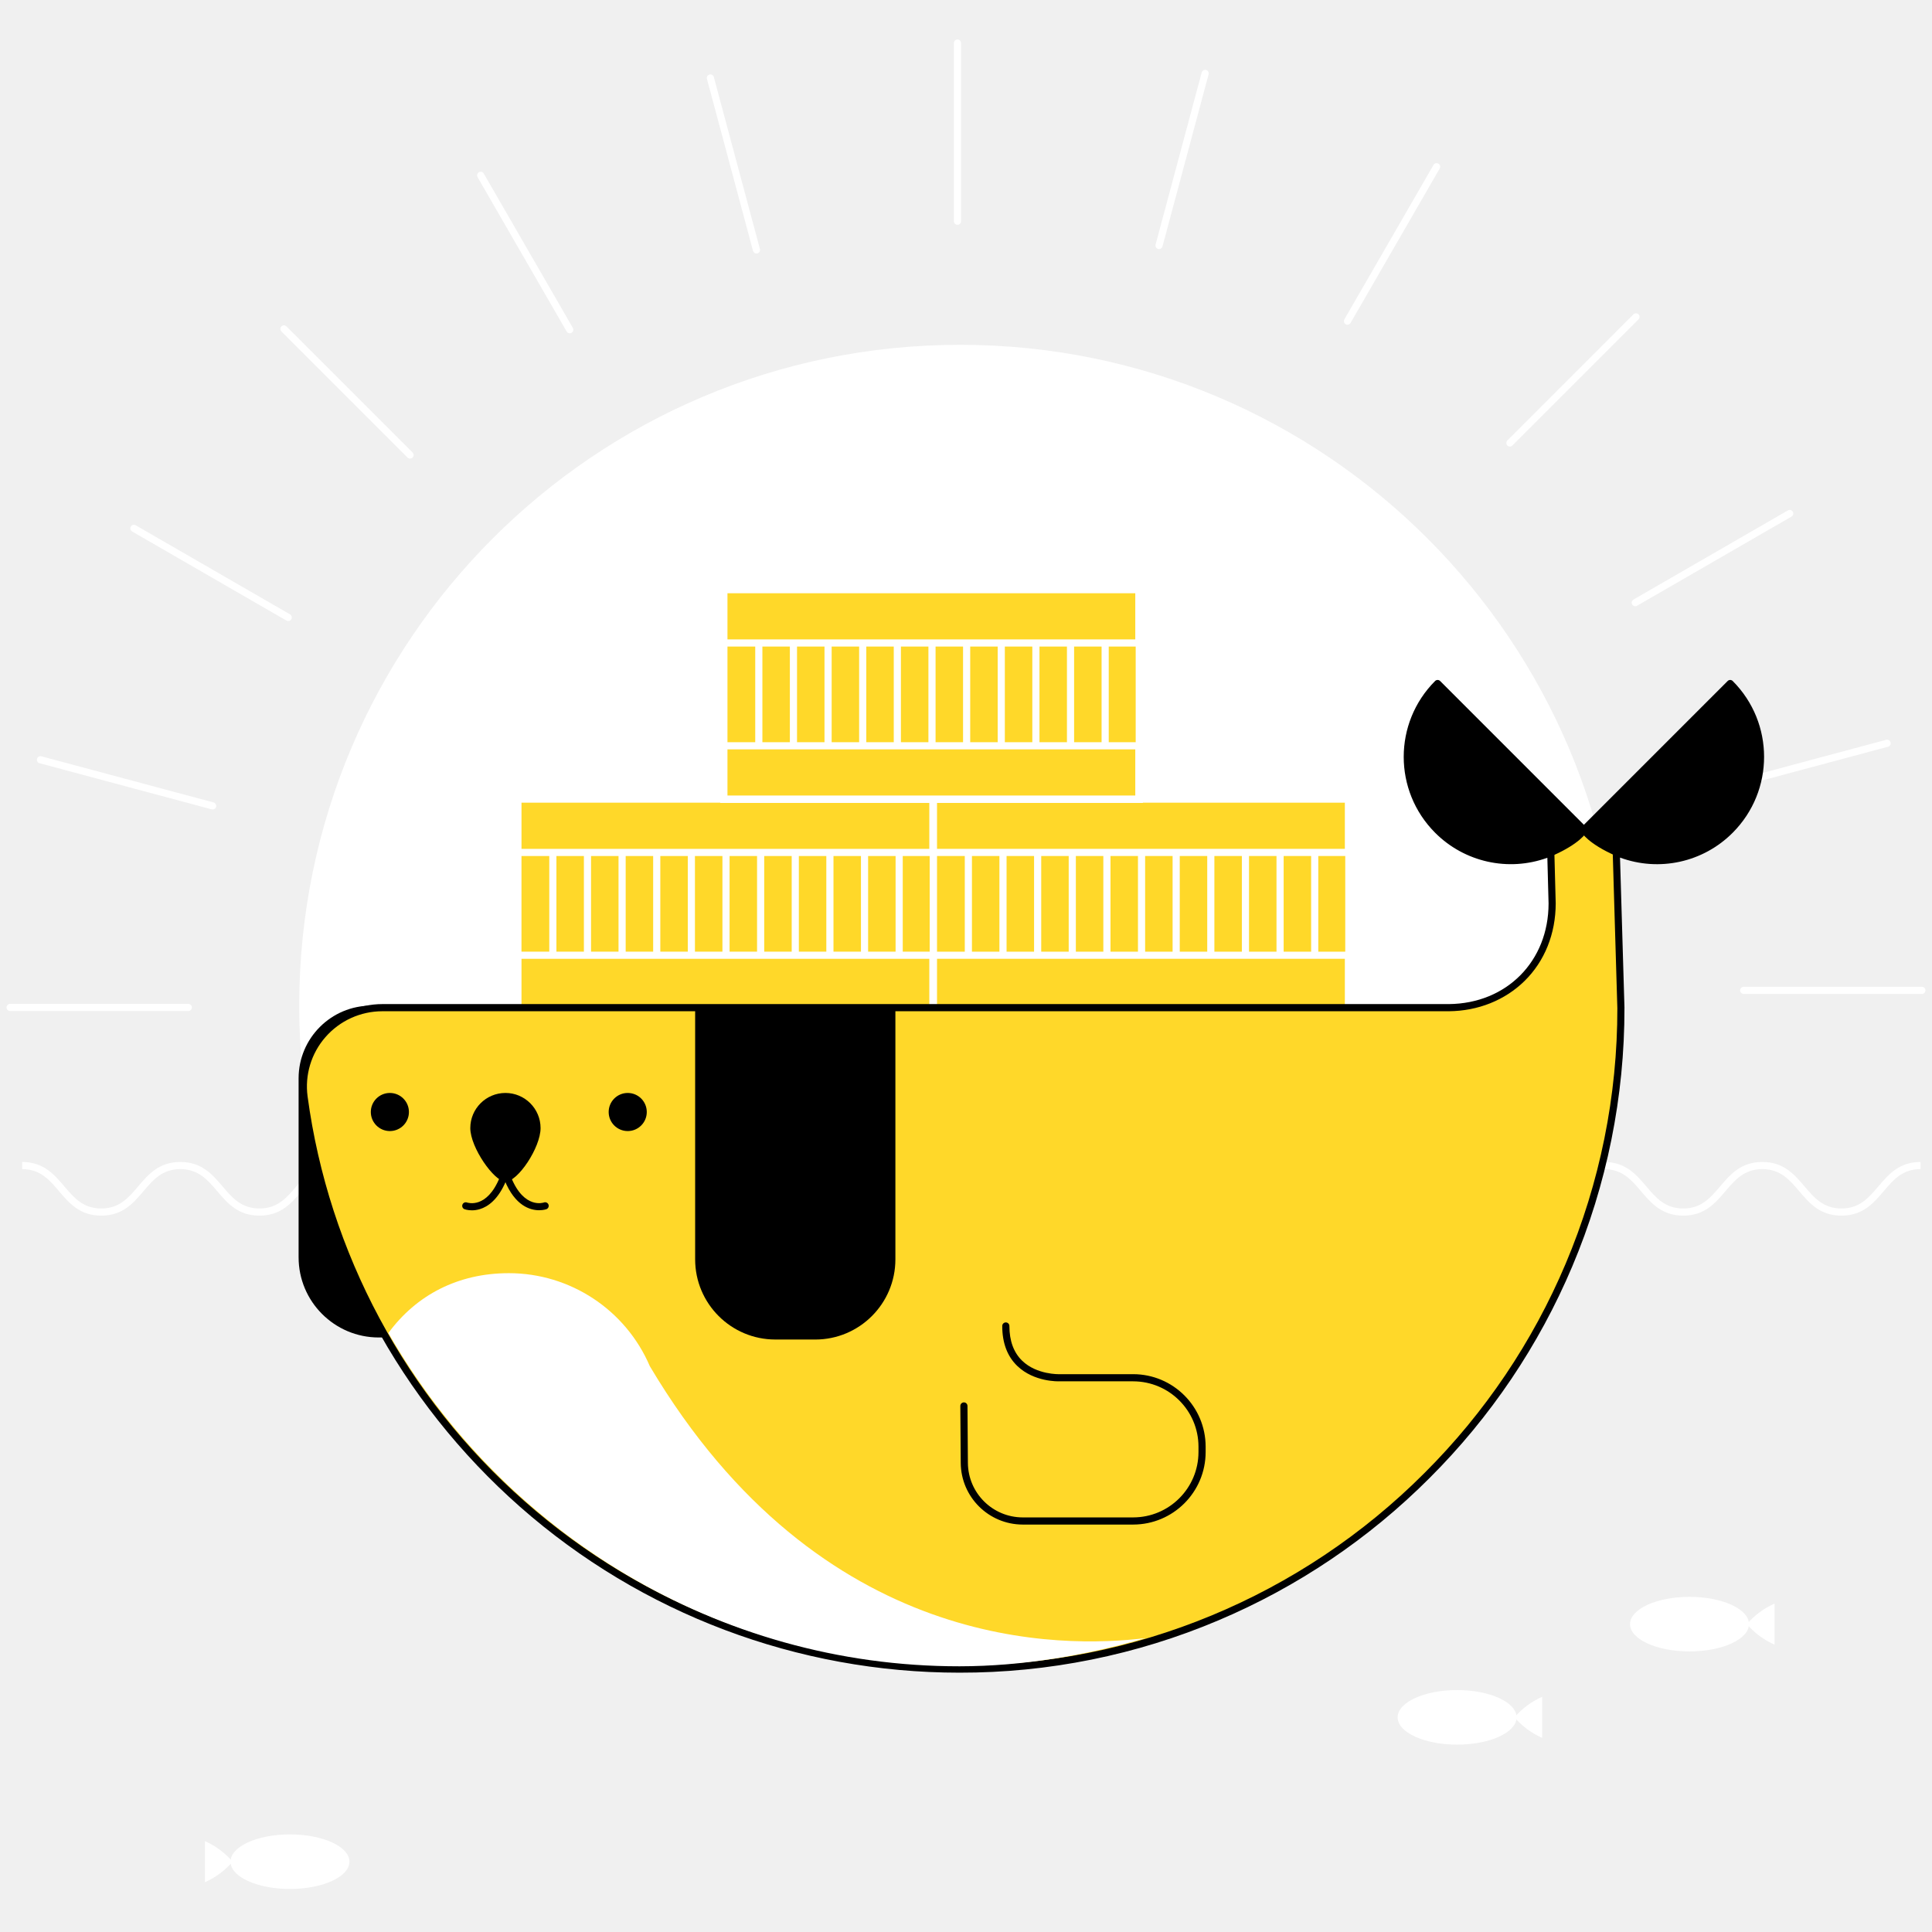
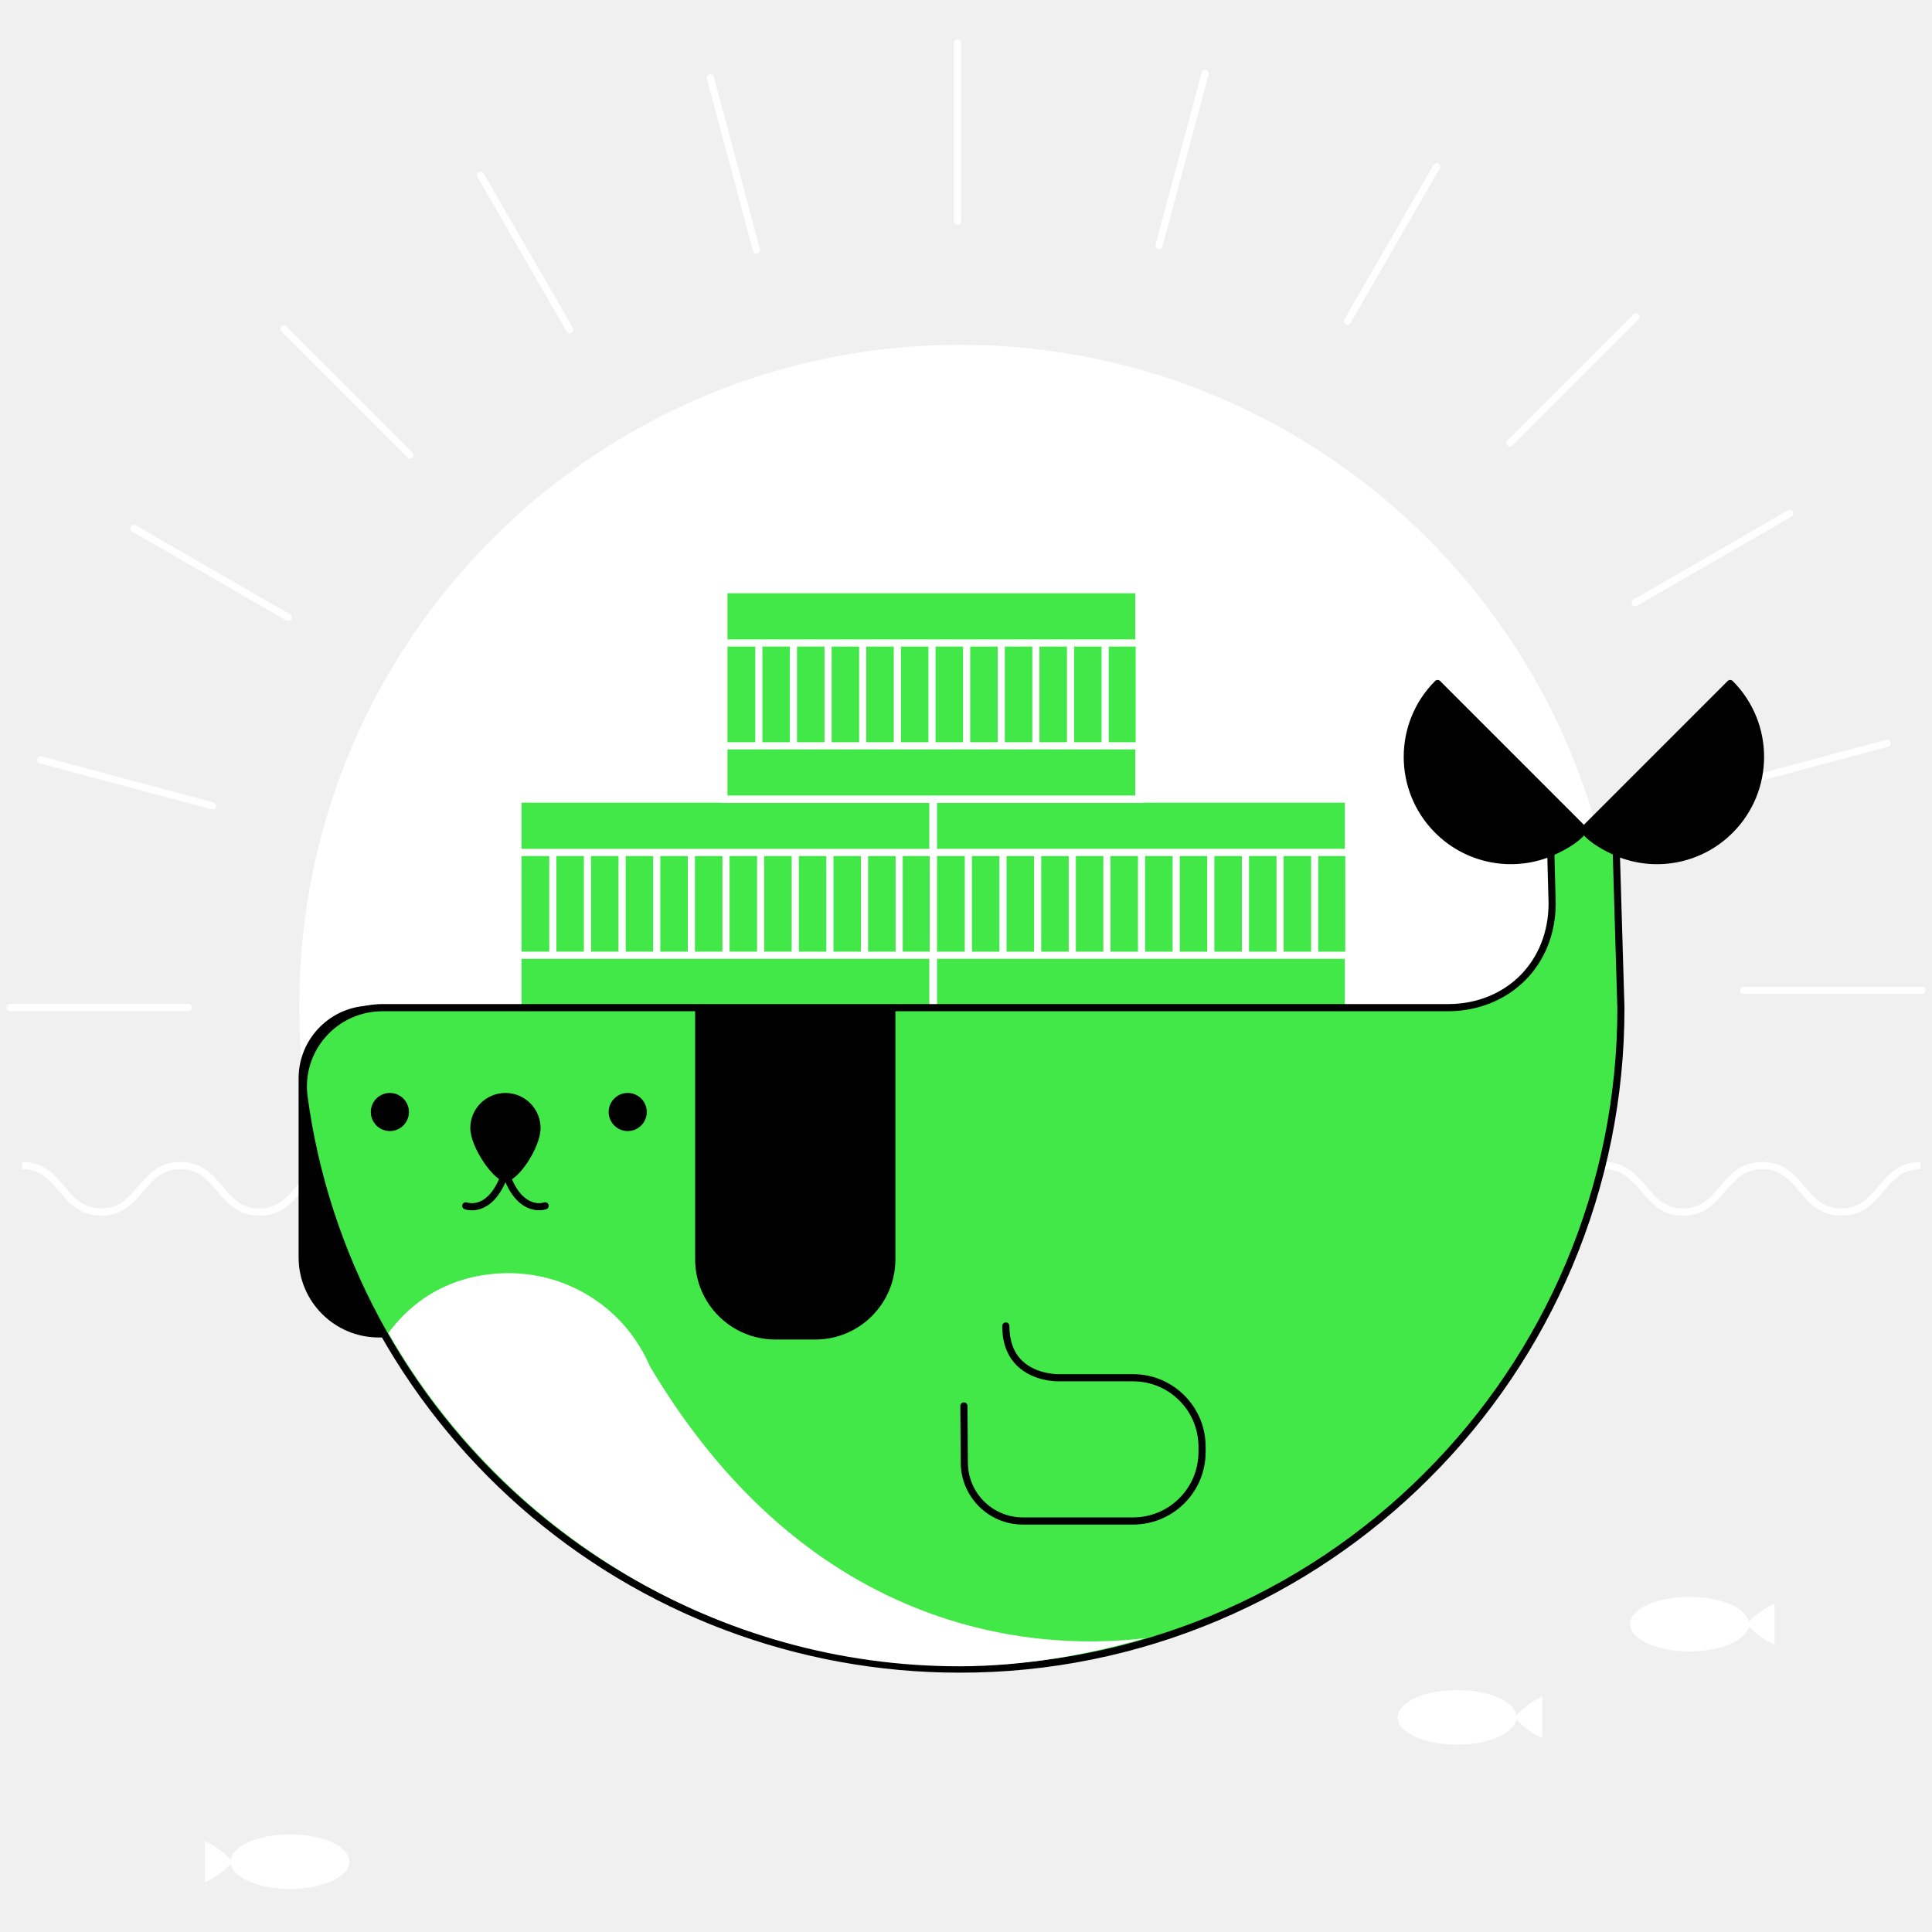
<svg xmlns="http://www.w3.org/2000/svg" viewBox="0 0 1080 1080" xml:space="preserve">
  <path fill="#FFF" d="M535.23 125.66a2 2 0 0 1-2-2v-99.6a2 2 0 0 1 4 0v99.6a2 2 0 0 1-2 2zm-112.36 16.05a2 2 0 0 1-1.93-1.48l-25.78-96.21a2 2 0 0 1 3.86-1.03l25.78 96.2a2 2 0 0 1-1.93 2.52zM318.5 186.3a2 2 0 0 1-1.74-1l-49.8-86.27a2 2 0 1 1 3.47-2l49.8 86.26a2 2 0 0 1-1.73 3zm-89.28 70.07a2 2 0 0 1-1.42-.59l-70.43-70.43a2 2 0 1 1 2.83-2.82l70.43 70.42a2 2 0 0 1-1.41 3.42zm-68.11 90.8c-.34 0-.68-.1-1-.27l-86.25-49.8a2 2 0 1 1 2-3.47l86.26 49.8a2 2 0 0 1-1 3.74zM118.84 452.5c-.18 0-.35-.03-.52-.07l-96.2-25.78a2 2 0 0 1 1.03-3.87l96.2 25.78a2 2 0 0 1-.51 3.94zm-13.58 112.68H5.66a2 2 0 0 1 0-4h99.6a2 2 0 0 1 0 4zm969.08-9.55h-99.6a2 2 0 0 1 0-4h99.6a2 2 0 0 1 0 4zM958.7 443.27a2 2 0 0 1-.52-3.93l96.2-25.78a2 2 0 1 1 1.04 3.87l-96.2 25.77c-.18.05-.36.07-.53.07zM914.11 338.9a2 2 0 0 1-1-3.73l86.26-49.8a2 2 0 1 1 2 3.46l-86.26 49.8a2 2 0 0 1-1 .27zm-70.08-89.28a2 2 0 0 1-1.41-3.41l70.43-70.43a2 2 0 1 1 2.83 2.82l-70.43 70.43a2 2 0 0 1-1.42.59zm-90.79-68.1a2 2 0 0 1-1.73-3l49.8-86.26a2 2 0 1 1 3.46 2l-49.8 86.26a2 2 0 0 1-1.73 1zm-105.33-42.28a2 2 0 0 1-1.93-2.52l25.77-96.2a2 2 0 1 1 3.87 1.03l-25.78 96.2a2 2 0 0 1-1.93 1.49zM196.5 706.45a368.25 368.25 0 0 1-29.23-144.27c0-204.03 165.4-369.43 369.44-369.43s369.43 165.4 369.43 369.43" />
  <path fill="#FFF" d="M1029.38 679.55c-11.99 0-17.91-6.97-23.64-13.7-5.38-6.33-10.46-12.3-20.6-12.3-10.12 0-15.2 5.97-20.58 12.3-5.73 6.73-11.65 13.7-23.63 13.7-11.98 0-17.9-6.97-23.64-13.7-5.37-6.33-10.45-12.3-20.58-12.3-10.13 0-15.21 5.97-20.59 12.3-5.73 6.73-11.65 13.7-23.63 13.7s-17.9-6.97-23.64-13.7c-5.37-6.33-10.45-12.3-20.58-12.3-10.13 0-15.21 5.97-20.59 12.3-5.73 6.73-11.65 13.7-23.63 13.7-11.98 0-17.9-6.97-23.63-13.7-5.38-6.33-10.46-12.3-20.59-12.3-10.13 0-15.2 5.97-20.58 12.3-5.73 6.73-11.66 13.7-23.64 13.7s-17.9-6.97-23.63-13.7c-5.38-6.33-10.46-12.3-20.59-12.3s-15.2 5.97-20.58 12.3c-5.73 6.73-11.65 13.7-23.63 13.7-11.98 0-17.9-6.97-23.64-13.7-5.37-6.33-10.45-12.3-20.58-12.3s-15.2 5.97-20.58 12.3c-5.73 6.73-11.65 13.7-23.63 13.7-11.98 0-17.9-6.97-23.64-13.7-5.37-6.33-10.45-12.3-20.58-12.3-10.13 0-15.2 5.97-20.59 12.3-5.72 6.73-11.65 13.7-23.63 13.7-11.97 0-17.9-6.97-23.63-13.7-5.38-6.33-10.45-12.3-20.58-12.3-10.13 0-15.21 5.97-20.59 12.3-5.73 6.73-11.65 13.7-23.63 13.7s-17.9-6.97-23.63-13.7c-5.38-6.33-10.45-12.3-20.58-12.3-10.13 0-15.2 5.97-20.58 12.3-5.73 6.73-11.65 13.7-23.63 13.7s-17.9-6.97-23.63-13.7c-5.38-6.33-10.46-12.3-20.58-12.3-10.13 0-15.21 5.97-20.59 12.3-5.73 6.73-11.65 13.7-23.63 13.7s-17.9-6.97-23.63-13.7c-5.38-6.33-10.46-12.3-20.59-12.3-10.13 0-15.2 5.97-20.58 12.3-5.73 6.73-11.65 13.7-23.63 13.7s-17.9-6.97-23.63-13.7c-5.38-6.33-10.46-12.3-20.59-12.3v-4c11.98 0 17.9 6.97 23.63 13.7 5.38 6.33 10.46 12.3 20.59 12.3s15.2-5.97 20.58-12.3c5.73-6.73 11.65-13.7 23.63-13.7s17.9 6.97 23.64 13.7c5.37 6.33 10.45 12.3 20.58 12.3 10.13 0 15.2-5.97 20.58-12.3 5.73-6.73 11.66-13.7 23.64-13.7 11.97 0 17.9 6.97 23.63 13.7 5.37 6.33 10.45 12.3 20.58 12.3s15.2-5.97 20.58-12.3c5.73-6.73 11.65-13.7 23.63-13.7s17.9 6.97 23.63 13.7c5.38 6.33 10.45 12.3 20.58 12.3s15.2-5.97 20.58-12.3c5.73-6.73 11.66-13.7 23.64-13.7 11.97 0 17.9 6.97 23.63 13.7 5.37 6.33 10.45 12.3 20.58 12.3 10.13 0 15.21-5.97 20.59-12.3 5.73-6.73 11.65-13.7 23.63-13.7s17.9 6.97 23.63 13.7c5.38 6.33 10.46 12.3 20.59 12.3s15.2-5.97 20.58-12.3c5.73-6.73 11.65-13.7 23.63-13.7s17.9 6.97 23.63 13.7c5.38 6.33 10.46 12.3 20.59 12.3s15.2-5.97 20.58-12.3c5.73-6.73 11.66-13.7 23.63-13.7 11.98 0 17.9 6.97 23.64 13.7 5.37 6.33 10.45 12.3 20.58 12.3 10.13 0 15.21-5.97 20.59-12.3 5.73-6.73 11.65-13.7 23.63-13.7s17.9 6.97 23.64 13.7c5.37 6.33 10.45 12.3 20.58 12.3 10.13 0 15.2-5.97 20.59-12.3 5.73-6.73 11.65-13.7 23.63-13.7 11.98 0 17.9 6.97 23.63 13.7 5.38 6.33 10.46 12.3 20.59 12.3 10.13 0 15.2-5.97 20.58-12.3 5.73-6.73 11.66-13.7 23.64-13.7s17.9 6.97 23.63 13.7c5.38 6.33 10.46 12.3 20.59 12.3 10.13 0 15.2-5.97 20.59-12.3 5.72-6.73 11.65-13.7 23.63-13.7 11.98 0 17.9 6.97 23.64 13.7 5.37 6.33 10.45 12.3 20.59 12.3s15.2-5.97 20.59-12.3c5.73-6.73 11.65-13.7 23.63-13.7v4c-10.13 0-15.2 5.97-20.59 12.3-5.73 6.73-11.65 13.7-23.63 13.7z" />
-   <path fill="#FFD829" d="M289.52 446.71h232.2v117.22h-232.2z" />
+   <path fill="#41E847" d="M289.52 446.71h232.2v117.22h-232.2z" />
  <path fill="#FFF" d="M523.71 565.93h-236.2V444.71h236.2v121.22zm-232.2-4h228.2V448.71h-228.2v113.22z" />
-   <path fill="#FFD829" d="M289.52 446.71h231.97v29.81H289.52z" />
+   <path fill="#41E847" d="M289.52 446.71h231.97v29.81H289.52z" />
  <path fill="#FFF" d="M523.49 478.52H287.52V444.7h235.97v33.8zm-231.97-4h227.97V448.7H291.52v25.8z" />
-   <path fill="#FFD829" d="M289.52 533.98h231.97v29.81H289.52z" />
+   <path fill="#41E847" d="M289.52 533.98h231.97v29.81H289.52z" />
  <path fill="#FFF" d="M523.49 565.79H287.52v-33.81h235.97v33.8zm-231.97-4h227.97v-25.81H291.52v25.8z" />
  <path fill="#FFF" d="M307.04 477.19h4v56.53h-4zm19.36 0h4v56.53h-4zm19.36 0h4v56.53h-4zm19.36 0h4v56.53h-4zm19.36 0h4v56.53h-4zm19.36 0h4v56.53h-4zm19.36 0h4v56.53h-4zm19.36 0h4v56.53h-4zm19.36 0h4v56.53h-4zm19.36 0h4v56.53h-4zm19.36 0h4v56.53h-4z" />
-   <path fill="#FFD829" d="M521.81 446.71h232.2v117.22h-232.2z" />
+   <path fill="#41E847" d="M521.81 446.71h232.2v117.22h-232.2z" />
  <path fill="#FFF" d="M756 565.93H519.8V444.71H756v121.22zm-232.2-4H752V448.71H523.8v113.22z" />
-   <path fill="#FFD829" d="M521.81 446.71h231.97v29.81H521.81z" />
+   <path fill="#41E847" d="M521.81 446.71h231.97v29.81H521.81z" />
  <path fill="#FFF" d="M755.78 478.52H519.8V444.7h235.97v33.8zm-231.97-4h227.97V448.7H523.8v25.8z" />
-   <path fill="#FFD829" d="M521.81 533.98h231.97v29.81H521.81z" />
+   <path fill="#41E847" d="M521.81 533.98h231.97v29.81H521.81z" />
  <path fill="#FFF" d="M755.78 565.79H519.8v-33.81h235.97v33.8zm-231.97-4h227.97v-25.81H523.8v25.8z" />
  <path fill="#FFF" d="M539.32 477.19h4v56.53h-4zm19.36 0h4v56.53h-4zm19.37 0h4v56.53h-4zm19.36 0h4v56.53h-4zm19.36 0h4v56.53h-4zm19.36 0h4v56.53h-4zm19.36 0h4v56.53h-4zm19.36 0h4v56.53h-4zm19.36 0h4v56.53h-4zm19.36 0h4v56.53h-4zm19.36 0h4v56.53h-4z" />
-   <path fill="#FFD829" d="M404.66 329.63h232.2v117.22h-232.2z" />
+   <path fill="#41E847" d="M404.66 329.63h232.2v117.22h-232.2z" />
  <path fill="#FFF" d="M638.86 448.85h-236.2V327.62h236.2v121.23zm-232.2-4h228.2V331.62h-228.2v113.23z" />
-   <path fill="#FFD829" d="M404.66 329.63h231.97v29.81H404.66z" />
+   <path fill="#41E847" d="M404.66 329.63h231.97v29.81H404.66z" />
  <path fill="#FFF" d="M638.63 361.43H402.66v-33.8h235.97v33.8zm-231.97-4h227.97v-25.8H406.66v25.8z" />
-   <path fill="#FFD829" d="M404.66 416.89h231.97v29.81H404.66z" />
+   <path fill="#41E847" d="M404.66 416.89h231.97v29.81H404.66z" />
  <path fill="#FFF" d="M638.63 448.7H402.66v-33.8h235.97v33.8zm-231.97-4h227.97v-25.8H406.66v25.8z" />
  <path fill="#FFF" d="M422.18 360.11h4v56.53h-4zm19.36 0h4v56.53h-4zm19.36 0h4v56.53h-4zm19.36 0h4v56.53h-4zm19.36 0h4v56.53h-4zm19.37 0h4v56.53h-4zm19.36 0h4v56.53h-4zm19.36 0h4v56.53h-4zm19.36 0h4v56.53h-4zm19.36 0h4v56.53h-4zm19.36 0h4v56.53h-4z" />
  <path d="M234.04 747.66h-22.3a44.83 44.83 0 0 1-44.82-44.82V602.8a40.64 40.64 0 0 1 40.64-40.64h71.3v140.68a44.82 44.82 0 0 1-44.82 44.82z" />
-   <path fill="#FFD829" d="M903.5 476.41a57.96 57.96 0 0 0 63.69-94.3l-81.78 81.77-81.78-81.77a57.96 57.96 0 0 0 63.27 94.48l.75 28.43c0 34.54-25.78 57.98-57.7 58.27h-596.2c-26.65 0-47.36 23.44-43.8 49.85 24.34 180.63 179.11 319.89 366.4 319.89 204.2 0 369.74-165.54 369.74-369.74l-2.59-86.88z" />
+   <path fill="#41E847" d="M903.5 476.41a57.96 57.96 0 0 0 63.69-94.3l-81.78 81.77-81.78-81.77a57.96 57.96 0 0 0 63.27 94.48l.75 28.43c0 34.54-25.78 57.98-57.7 58.27h-596.2c-26.65 0-47.36 23.44-43.8 49.85 24.34 180.63 179.11 319.89 366.4 319.89 204.2 0 369.74-165.54 369.74-369.74l-2.59-86.88z" />
  <path d="M536.35 935.03a371.33 371.33 0 0 1-245.63-92.7c-67.25-59.26-110.84-140.55-122.75-228.92a45.87 45.87 0 0 1 10.95-36.3 46.26 46.26 0 0 1 34.82-15.82h596.22c32.26-.3 55.7-23.96 55.7-56.27l-.68-25.53a59.77 59.77 0 0 1-62.76-14 60.03 60.03 0 0 1 0-84.8 2 2 0 0 1 2.83 0l80.36 80.37 80.36-80.37a2 2 0 0 1 2.83 0 60.03 60.03 0 0 1 0 84.8 59.68 59.68 0 0 1-63 13.9l2.48 83.7v.2a369.4 369.4 0 0 1-29.2 144.7 370.49 370.49 0 0 1-79.67 118.16 370.5 370.5 0 0 1-118.16 79.66 369.38 369.38 0 0 1-144.7 29.22zM866.9 474.59a2 2 0 0 1 2 1.95l.75 28.42c0 17.02-6.2 32.43-17.48 43.47-10.96 10.72-25.94 16.71-42.2 16.86H213.75a42.26 42.26 0 0 0-31.81 14.45 41.86 41.86 0 0 0-10 33.14c11.78 87.41 54.91 167.83 121.44 226.44a367.33 367.33 0 0 0 242.98 91.7 366.5 366.5 0 0 0 260.03-107.7 366.52 366.52 0 0 0 78.82-116.9 365.4 365.4 0 0 0 28.9-143l-.01-.07-2.58-86.88a2 2 0 0 1 2.78-1.9 55.72 55.72 0 0 0 61.49-11.91 55.6 55.6 0 0 0 16.39-39.57 55.57 55.57 0 0 0-15-38.13l-80.34 80.34a2 2 0 0 1-2.83 0l-80.34-80.34a56.02 56.02 0 0 0 1.4 77.7 55.79 55.79 0 0 0 61.07 12.08 2 2 0 0 1 .77-.15z" />
  <circle cx="217.94" cy="621.62" r="10.65" />
  <circle cx="350.9" cy="621.62" r="10.65" />
  <path d="M302.18 630.61c0 10.85-12.66 29.92-19.64 29.92-6.24 0-19.64-19.07-19.64-29.92a19.64 19.64 0 1 1 39.28 0z" />
  <path d="M263.8 676.58c-2.44 0-4.05-.6-4.15-.63a2 2 0 0 1 1.39-3.75c.48.16 11.09 3.69 18.27-13.93a2 2 0 1 1 3.7 1.5c-4.47 10.97-10.46 14.82-14.7 16.12-1.67.52-3.2.69-4.5.69z" />
  <path d="M301.38 676.53c-4.97 0-13.45-2.38-19.3-16.75a2 2 0 0 1 3.7-1.51c7.26 17.82 18.14 13.98 18.25 13.93a2 2 0 0 1 1.4 3.75c-.04.02-1.63.58-4.05.58zM455.7 748.8h-22.29a44.83 44.83 0 0 1-44.82-44.83V563.3h111.94v140.68a44.83 44.83 0 0 1-44.82 44.83z" />
-   <path fill="#FFD829" d="m538.83 785.94.22 31.91a32.61 32.61 0 0 0 32.62 32.39h61.78a38.52 38.52 0 0 0 38.52-38.52v-3.04a38.52 38.52 0 0 0-38.52-38.51h-41.24s-29.94 1.15-29.94-28.93" />
+   <path fill="#41E847" d="m538.83 785.94.22 31.91a32.61 32.61 0 0 0 32.62 32.39h61.78a38.52 38.52 0 0 0 38.52-38.52v-3.04a38.52 38.52 0 0 0-38.52-38.51h-41.24s-29.94 1.15-29.94-28.93" />
  <path d="M633.45 852.24h-61.78a34.7 34.7 0 0 1-34.61-34.38l-.23-31.9a2 2 0 0 1 1.99-2.02h.01a2 2 0 0 1 2 1.98l.23 31.92a30.7 30.7 0 0 0 30.6 30.4h61.8a36.56 36.56 0 0 0 36.5-36.52v-3.04a36.56 36.56 0 0 0-36.5-36.51H592.2c-.5.01-14.15.44-23.53-8.59-5.58-5.36-8.41-12.88-8.41-22.34a2 2 0 0 1 4 0c0 8.31 2.4 14.85 7.16 19.44 8.13 7.85 20.58 7.5 20.7 7.49h41.32a40.56 40.56 0 0 1 40.52 40.51v3.04a40.56 40.56 0 0 1-40.52 40.52z" />
  <path fill="#FFF" d="M284.42 711.71c-28.39 0-51.71 12.21-67.32 33.46 63.73 111.29 183.77 186.37 319.26 186.3 35.63-.02 71.13-6.25 103.73-15.68.03 0 .03-.05 0-.05-45.05 5.43-181.07 9.06-276.83-152.03a85.76 85.76 0 0 0-78.84-52z" />
  <path d="M885.89 464.3a57.96 57.96 0 1 1-81.97-81.97l81.97 81.97z" />
  <path d="M885.5 464.3a57.96 57.96 0 1 0 81.97-81.97l-81.96 81.97z" />
-   <path fill="#FFD829" d="m885.41 463.88-96.66-51.48" />
+   <path fill="#41E847" d="m885.41 463.88-96.66-51.48" />
  <path d="M885.41 465.88a2 2 0 0 1-.94-.23l-96.66-51.48a2 2 0 0 1 1.88-3.53l96.66 51.48a2 2 0 0 1-.94 3.76z" />
  <path d="M866.9 478.6a2 2 0 0 1-.8-3.84c8.66-3.81 13.27-7.34 15.55-9.53l-89.76-16.48a2 2 0 1 1 .73-3.93l93.15 17.1a2 2 0 0 1 1.4 2.9c-.35.68-3.93 6.77-19.46 13.6-.26.12-.54.17-.8.17z" />
-   <path fill="#FFD829" d="m885.54 463.88 96.67-51.48" />
+   <path fill="#41E847" d="m885.54 463.88 96.67-51.48" />
  <path d="M885.55 465.88a2 2 0 0 1-.95-3.76l96.67-51.48a2 2 0 0 1 1.88 3.53l-96.66 51.48a2 2 0 0 1-.94.23z" />
  <path d="M904.05 478.6a2 2 0 0 1-.8-.18c-15.53-6.83-19.11-12.93-19.47-13.6a2 2 0 0 1 1.4-2.9l93.16-17.1a2 2 0 1 1 .72 3.93l-89.76 16.47c2.28 2.2 6.9 5.72 15.56 9.54a2 2 0 0 1-.8 3.83z" />
  <g fill="#FFF">
    <ellipse cx="814.53" cy="960.01" rx="33.24" ry="15.25" />
    <path d="M862.07 948.53A44.05 44.05 0 0 0 846.59 960c4.22 4.9 9.5 8.83 15.48 11.49v-22.97z" />
  </g>
  <g fill="#FFF">
    <ellipse cx="162.09" cy="1040.69" rx="33.24" ry="15.25" />
    <path d="M114.55 1029.2a44.05 44.05 0 0 1 15.48 11.49 44.05 44.05 0 0 1-15.48 11.48v-22.97z" />
  </g>
  <g fill="#FFF">
    <ellipse cx="944.44" cy="907.9" rx="33.24" ry="15.25" />
    <path d="M991.98 896.41a44.05 44.05 0 0 0-15.48 11.49 44.01 44.01 0 0 0 15.48 11.48v-22.97z" />
  </g>
</svg>
